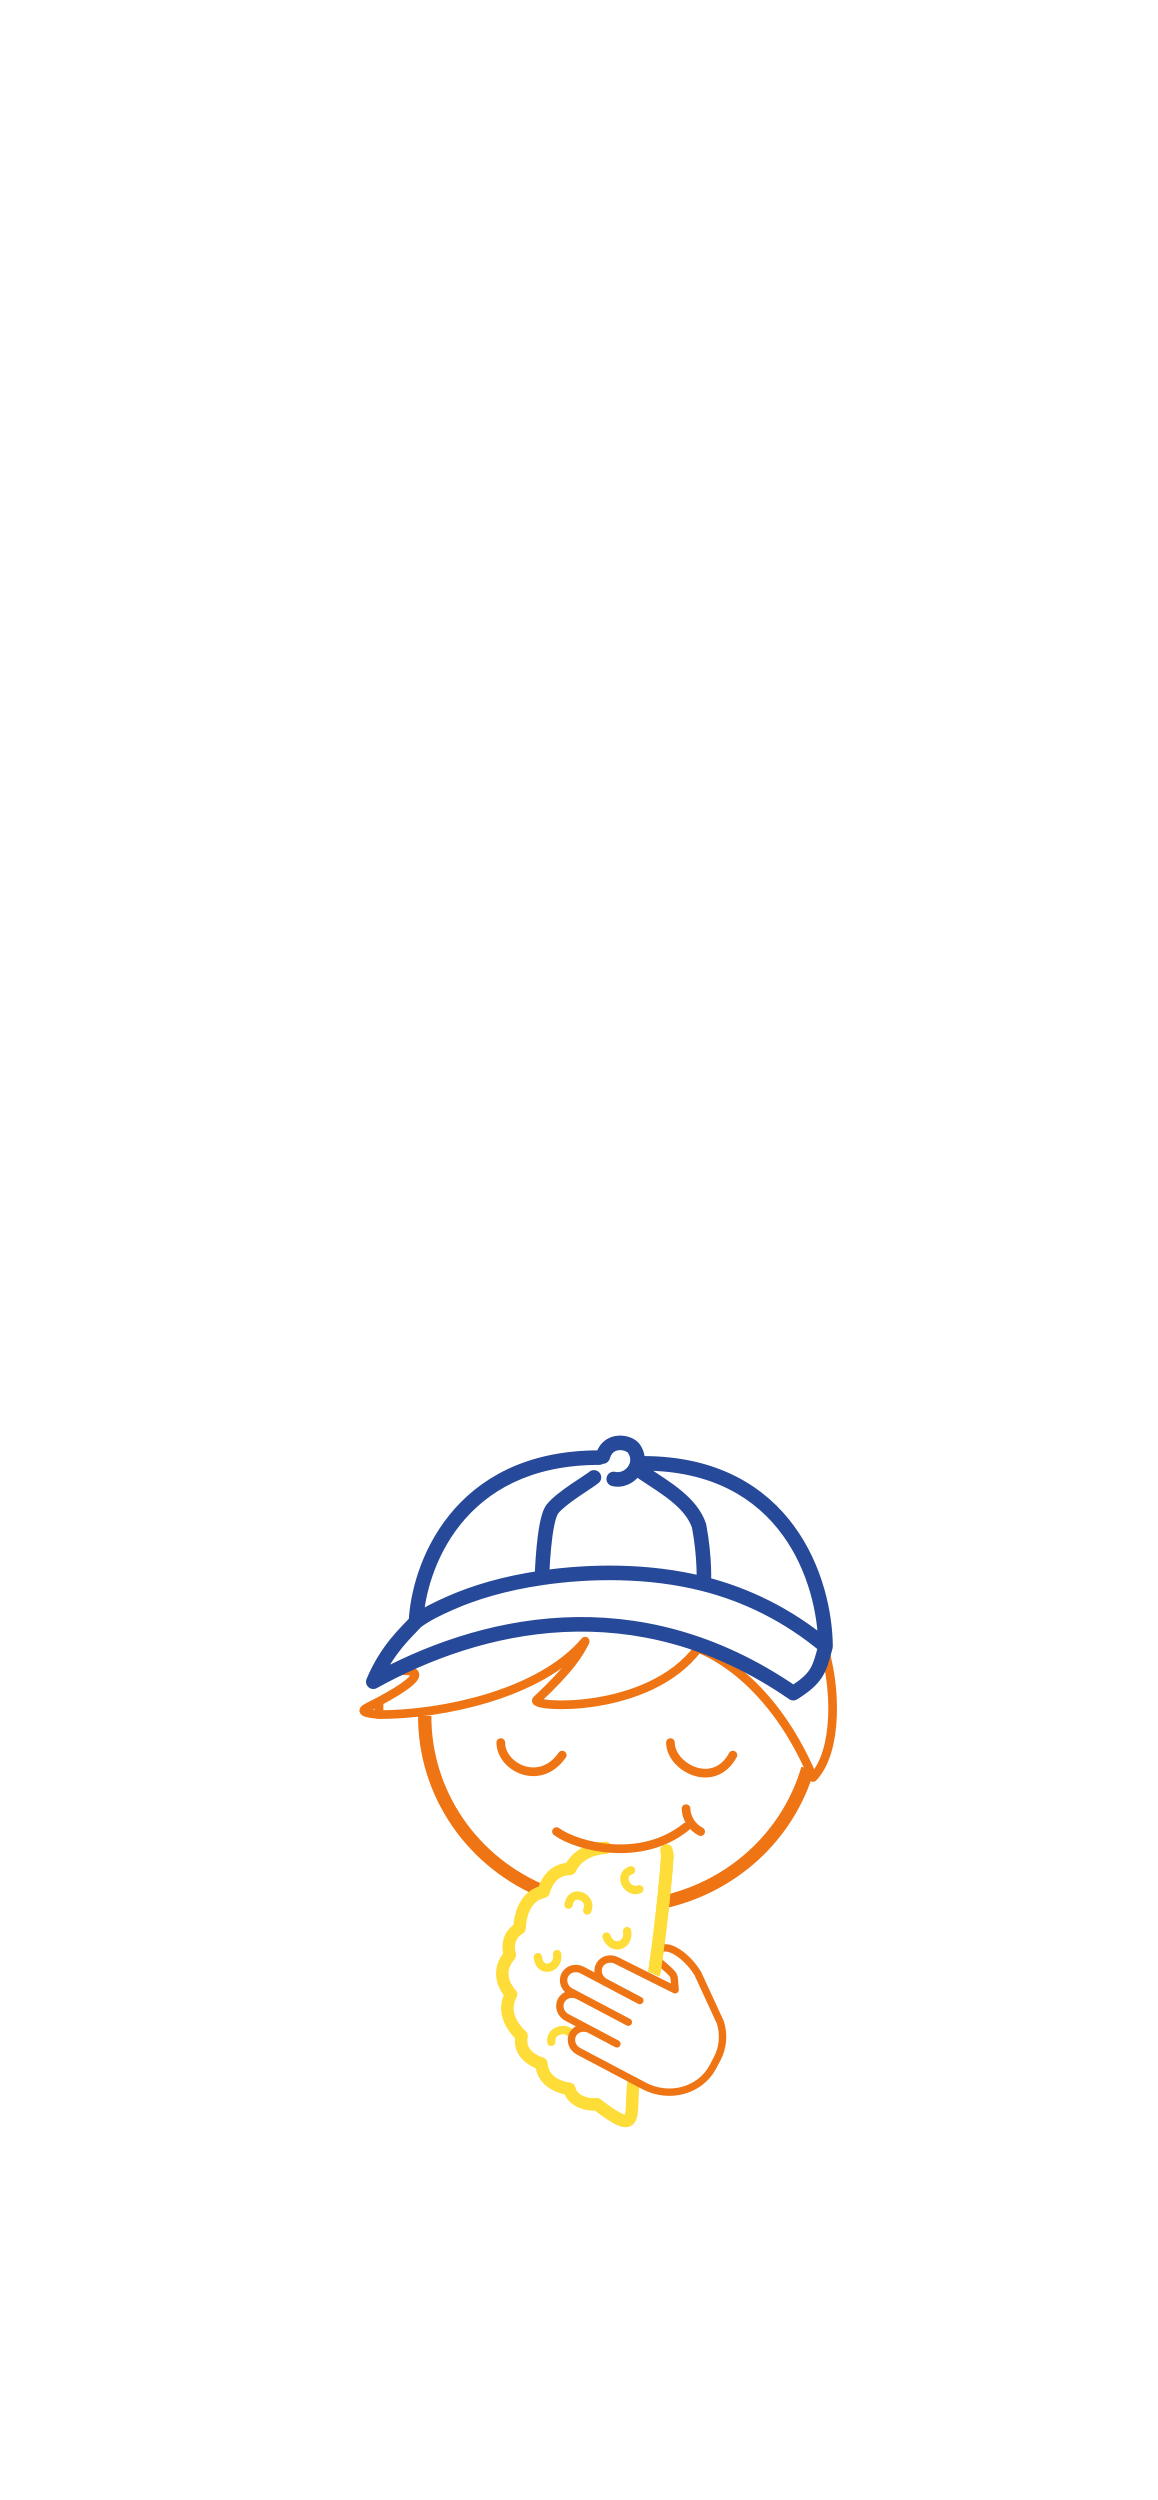
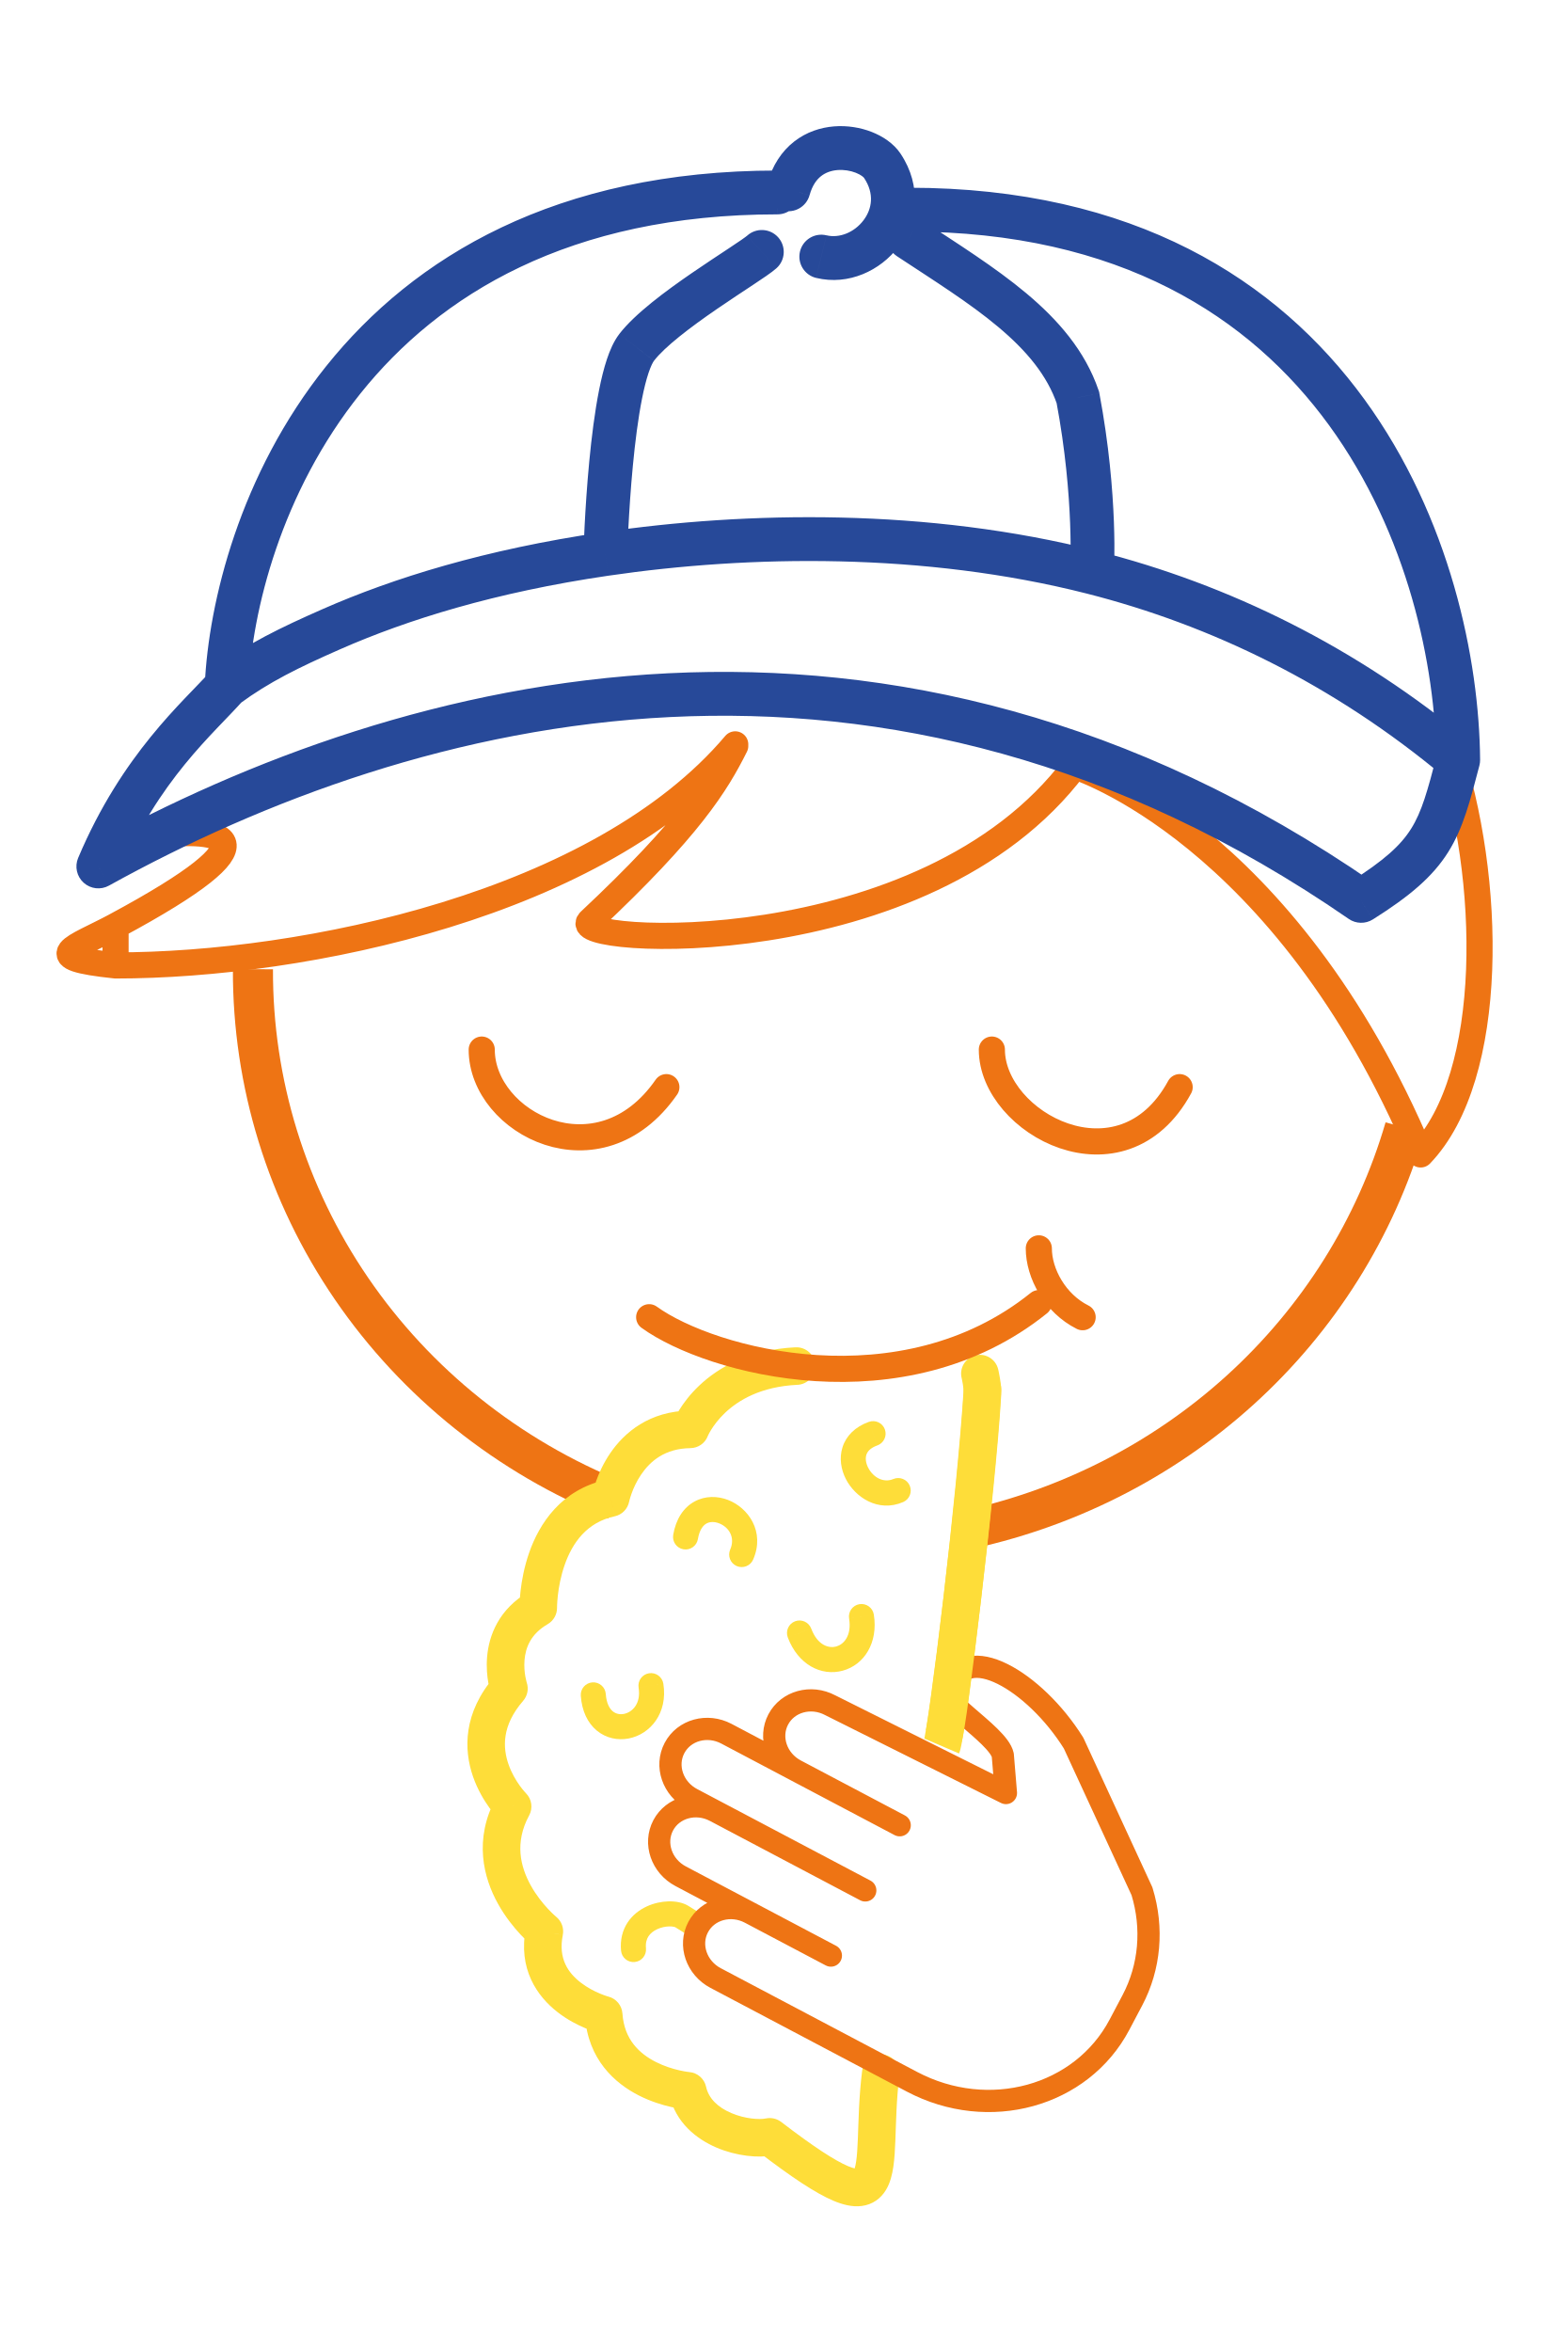
- <svg xmlns="http://www.w3.org/2000/svg" version="1.1" id="Слой_1" x="0px" y="0px" viewBox="0 0 2664.57 5754.33" style="enable-background:new 0 0 2664.57 5754.33;">
-   <style type="text/css">
- 	.st0{fill:#EE7414;}
- 	.st1{fill:#FEDD39;}
- 	.st2{fill:none;stroke:#EE7414;stroke-width:17;stroke-linecap:round;stroke-linejoin:round;}
- 	.st3{fill:none;stroke:#EE7414;stroke-width:20;stroke-linecap:round;stroke-linejoin:round;}
- 	.st4{fill:#274999;}
- 	.st5{fill:none;}
- 	.st6{font-family:'GoodDog';}
- 	.st7{font-size:660px;}
- 	.st8{letter-spacing:-3;}
- </style>
-   <path class="st0" d="M1874.08,4074.88c-23.21,79.58-68.36,151.44-130.54,207.79c-62.18,56.34-139.02,95.01-222.17,111.81 l-6.23-29.26c77.66-15.69,149.43-51.81,207.51-104.43c58.08-52.63,100.24-119.75,121.92-194.08L1874.08,4074.88z" />
-   <path class="st0" d="M1249.7,4369.66c-85.33-34.31-158.24-92.6-209.44-167.44c-51.19-74.84-78.35-162.83-78.01-252.77l30.67,0.11 c-0.32,84,25.05,166.19,72.86,236.09c47.82,69.9,115.91,124.35,195.62,156.39L1249.7,4369.66z" />
-   <path class="st1" d="M1467.72,4339.7c4.86-2.09,10.5,0.15,12.59,5.01c2.09,4.86-0.15,10.5-5.01,12.59L1467.72,4339.7z M1449.05,4295.94c4.98-1.79,10.47,0.79,12.26,5.77c1.79,4.98-0.8,10.47-5.78,12.26L1449.05,4295.94z M1433.92,4446.42 c-0.83-5.23,2.73-10.14,7.96-10.97c5.22-0.83,10.14,2.73,10.97,7.96L1433.92,4446.42z M1386.99,4460.89 c-1.86-4.95,0.64-10.48,5.59-12.34c4.95-1.86,10.48,0.64,12.34,5.59L1386.99,4460.89z M1272.8,4499.3 c-0.83-5.22,2.73-10.14,7.96-10.97c5.22-0.83,10.14,2.73,10.97,7.96L1272.8,4499.3z M1228.55,4505.54 c-0.38-5.28,3.6-9.86,8.88-10.24c5.28-0.37,9.86,3.6,10.24,8.88L1228.55,4505.54z M1360.48,4401.32c-2.12,4.85-7.77,7.06-12.62,4.95 c-4.85-2.12-7.06-7.77-4.95-12.62L1360.48,4401.32z M1318.18,4385.64c-0.89,5.22-5.85,8.72-11.06,7.82 c-5.22-0.89-8.72-5.85-7.83-11.06L1318.18,4385.64z M1311.11,4666.49l8.13,5.08l-10.16,16.25l-8.13-5.08L1311.11,4666.49z M1278.44,4698.86c0.5,5.27-3.36,9.95-8.63,10.45c-5.27,0.5-9.95-3.36-10.45-8.63L1278.44,4698.86z M1475.31,4357.3 c-19.31,8.32-36.87-3.89-43.88-17.63c-3.63-7.13-5.24-15.91-2.54-24.36c2.81-8.79,9.77-15.65,20.15-19.38l6.48,18.03 c-5.7,2.05-7.66,4.94-8.38,7.18c-0.82,2.57-0.54,6.08,1.36,9.82c4.07,7.98,12.2,11.76,19.22,8.73L1475.31,4357.3z M1452.85,4443.41 c3.44,21.59-7.36,38.44-23.77,42.93c-16.54,4.53-34.28-4.69-42.09-25.44l17.94-6.75c4.95,13.15,13.72,15.18,19.1,13.71 c5.51-1.51,12.05-7.91,9.9-21.43L1452.85,4443.41z M1291.73,4496.29c3.59,22.54-10.02,38.82-26.64,41.97 c-8.2,1.55-17.11-0.16-24.24-6.02c-7.17-5.9-11.48-15.13-12.3-26.7l19.11-1.36c0.54,7.57,3.13,11.42,5.37,13.27 c2.28,1.88,5.28,2.59,8.48,1.99c6.17-1.17,13.28-7.56,11.28-20.13L1291.73,4496.29z M1342.91,4393.65 c4.02-9.22-0.93-17.17-8.59-20.1c-3.71-1.42-7.11-1.18-9.55,0.16c-2.25,1.24-5.29,4.3-6.6,11.93l-18.89-3.24 c2.05-11.92,7.72-20.79,16.25-25.48c8.33-4.58,17.76-4.28,25.63-1.27c15.49,5.92,28.66,24.24,19.31,45.67L1342.91,4393.65z M1300.95,4682.74c0,0-0.37-0.22-1.32-0.41c-0.91-0.19-2.1-0.3-3.52-0.27c-2.88,0.08-6.15,0.78-9.1,2.14 c-2.93,1.36-5.21,3.22-6.65,5.43c-1.37,2.09-2.33,4.99-1.92,9.23l-19.08,1.82c-0.79-8.33,1.09-15.62,4.96-21.54 c3.8-5.8,9.16-9.78,14.62-12.32c5.44-2.53,11.3-3.77,16.65-3.92c5.11-0.14,10.91,0.7,15.52,3.59L1300.95,4682.74z" />
-   <path class="st1" d="M1535.98,4274.77l-14.35-0.81L1535.98,4274.77z M1443.9,4792.62c0.98-7.88,8.17-13.46,16.04-12.48 c7.88,0.98,13.47,8.17,12.48,16.05L1443.9,4792.62z M1373.17,4843.11l-2.93-14.07c4.09-0.85,8.36,0.12,11.68,2.66L1373.17,4843.11z M1310.4,4807.86l1.2-14.32c6.28,0.52,11.48,5.07,12.84,11.23L1310.4,4807.86z M1246.07,4749.69l3.58-13.92 c6,1.54,10.34,6.76,10.76,12.94L1246.07,4749.69z M1200.67,4685.9l9.04-11.18c4.16,3.36,6.1,8.75,5.05,13.99L1200.67,4685.9z M1176.37,4590.28l10.12-10.21c4.54,4.5,5.57,11.45,2.52,17.06L1176.37,4590.28z M1173.54,4500.04l13.61-4.64 c1.65,4.84,0.6,10.2-2.76,14.06L1173.54,4500.04z M1195.99,4438.32l14.37-0.18c0.06,5.2-2.69,10.03-7.19,12.63L1195.99,4438.32z M1251.46,4354.16l14.11,2.75c-1.1,5.65-5.46,10.1-11.09,11.31L1251.46,4354.16z M1312.34,4301.65l13.4,5.21 c-2.13,5.47-7.37,9.1-13.24,9.16L1312.34,4301.65z M1392.95,4238.89c7.93-0.38,14.67,5.74,15.05,13.66 c0.38,7.93-5.73,14.67-13.66,15.05L1392.95,4238.89z M1520.05,4262.3c-1.83-7.73,2.96-15.47,10.68-17.29 c7.73-1.82,15.47,2.96,17.29,10.69L1520.05,4262.3z M1472.42,4796.19c-2.3,18.38-2.5,34.95-3.08,49.57 c-0.28,7.12-0.66,14.05-1.54,20.12c-0.85,5.85-2.34,12.44-5.75,18.02c-3.89,6.36-10.1,11.06-18.49,12.13 c-7.31,0.94-14.74-1.1-21.62-4c-13.82-5.83-32.42-18.29-57.51-37.52l17.49-22.82c25.19,19.3,41.16,29.61,51.2,33.85 c5.05,2.13,6.88,1.96,6.78,1.97c-0.26,0.03-0.89,0.19-1.58,0.65c-0.65,0.44-0.87,0.84-0.8,0.73c0.33-0.54,1.15-2.46,1.83-7.14 c0.65-4.46,0.99-10.08,1.27-17.14c0.54-13.74,0.79-32.06,3.28-52.01L1472.42,4796.19z M1376.11,4857.18 c-11.6,2.42-28.63,0.56-43.61-5.81c-15.26-6.5-31.44-19.07-36.14-40.41l28.07-6.2c1.98,8.99,8.98,15.74,19.33,20.15 c10.63,4.53,21.65,5.13,26.48,4.12L1376.11,4857.18z M1310.4,4807.86c-1.2,14.32-1.2,14.32-1.21,14.32c0,0-0.01,0-0.01,0 c-0.01,0-0.02,0-0.03,0c-0.02,0-0.05,0-0.08-0.01c-0.06,0-0.14-0.01-0.23-0.02c-0.18-0.02-0.42-0.04-0.72-0.08 c-0.59-0.06-1.4-0.17-2.39-0.31c-1.99-0.29-4.75-0.76-8.04-1.51c-6.53-1.48-15.41-4.11-24.57-8.74 c-18.52-9.37-39.1-27.65-41.38-60.85l28.68-1.96c1.36,19.91,12.94,30.71,25.67,37.15c6.48,3.27,12.99,5.23,17.96,6.36 c2.46,0.56,4.47,0.9,5.81,1.09c0.67,0.1,1.17,0.16,1.47,0.19c0.15,0.02,0.25,0.03,0.3,0.03c0.02,0,0.03,0,0.03,0c0,0-0.01,0-0.02,0 c0,0-0.01,0-0.02,0c0,0-0.01,0-0.01,0C1311.6,4793.54,1311.59,4793.54,1310.4,4807.86z M1246.07,4749.69 c-3.58,13.92-3.59,13.92-3.59,13.92c0,0-0.01,0-0.01,0c-0.01,0-0.02-0.01-0.03-0.01c-0.02,0-0.05-0.01-0.08-0.02 c-0.06-0.02-0.13-0.04-0.22-0.06c-0.17-0.05-0.4-0.11-0.67-0.19c-0.55-0.16-1.29-0.38-2.2-0.68c-1.81-0.59-4.31-1.47-7.24-2.7 c-5.8-2.43-13.6-6.33-21.18-12.21c-15.56-12.05-30.6-33.05-24.28-64.66l28.19,5.63c-3.59,17.95,4.08,28.85,13.69,36.3 c5.01,3.88,10.42,6.63,14.68,8.42c2.1,0.88,3.85,1.5,5.02,1.88c0.58,0.19,1.02,0.32,1.28,0.4c0.13,0.04,0.21,0.06,0.25,0.07 c0.02,0,0.02,0.01,0.02,0c0,0-0.01,0-0.02,0c0,0-0.01,0-0.02,0c0,0-0.01,0-0.01,0C1249.66,4735.77,1249.65,4735.77,1246.07,4749.69z M1200.67,4685.9c-9.04,11.17-9.05,11.17-9.05,11.17c0,0-0.01-0.01-0.01-0.01c-0.01-0.01-0.02-0.01-0.03-0.02 c-0.02-0.02-0.04-0.03-0.07-0.06c-0.05-0.04-0.11-0.1-0.19-0.16c-0.15-0.13-0.35-0.29-0.6-0.51c-0.49-0.42-1.16-1.01-1.98-1.76 c-1.63-1.49-3.86-3.64-6.41-6.37c-5.06-5.42-11.56-13.36-17.1-23.3c-11.19-20.06-18.89-49.38-1.49-81.47l25.27,13.7 c-11.23,20.72-6.79,39.21,1.33,53.76c4.11,7.37,9.05,13.44,13.02,17.69c1.97,2.11,3.65,3.72,4.8,4.78c0.57,0.52,1.01,0.91,1.28,1.14 c0.13,0.11,0.23,0.19,0.27,0.23c0.02,0.02,0.04,0.03,0.03,0.03c0,0,0,0-0.01-0.01c0,0-0.01,0-0.01-0.01c0,0,0,0-0.01-0.01 C1209.71,4674.73,1209.71,4674.73,1200.67,4685.9z M1176.37,4590.28c-10.11,10.21-10.12,10.21-10.12,10.2c0,0-0.01-0.01-0.01-0.01 c-0.01-0.01-0.02-0.02-0.03-0.03c-0.02-0.02-0.04-0.04-0.06-0.06c-0.05-0.05-0.11-0.11-0.18-0.18c-0.14-0.14-0.31-0.33-0.53-0.55 c-0.43-0.45-1-1.08-1.68-1.86c-1.37-1.56-3.2-3.79-5.22-6.59c-4.01-5.56-8.97-13.67-12.46-23.69c-7.23-20.76-7.69-48.92,16.61-76.89 l21.7,18.85c-16.52,19.01-15.56,35.97-11.17,48.58c2.32,6.67,5.73,12.31,8.62,16.32c1.43,1.98,2.69,3.5,3.56,4.49 c0.43,0.49,0.75,0.84,0.95,1.05c0.1,0.1,0.16,0.17,0.18,0.19c0.01,0.01,0.01,0.02,0.01,0.01c0,0-0.01-0.01-0.02-0.02 c0,0-0.01-0.01-0.01-0.01c0,0-0.01-0.01-0.01-0.01C1186.49,4580.07,1186.49,4580.06,1176.37,4590.28z M1173.54,4500.04 c-13.61,4.64-13.61,4.63-13.61,4.62c0,0,0-0.01,0-0.01c0-0.01-0.01-0.02-0.01-0.03c-0.01-0.02-0.02-0.05-0.03-0.07 c-0.02-0.06-0.04-0.12-0.06-0.19c-0.05-0.15-0.11-0.34-0.18-0.57c-0.14-0.46-0.32-1.07-0.52-1.82c-0.4-1.5-0.9-3.58-1.34-6.11 c-0.89-5.02-1.63-12.05-0.97-20.01c1.36-16.3,8.8-36.6,32-49.97l14.36,24.9c-13.15,7.58-16.93,18.15-17.71,27.46 c-0.4,4.86,0.05,9.32,0.63,12.6c0.29,1.62,0.59,2.89,0.81,3.7c0.11,0.4,0.19,0.69,0.24,0.84c0.02,0.08,0.04,0.12,0.04,0.12 c0,0,0,0-0.01-0.02c0-0.01,0-0.02-0.01-0.03c0-0.01,0-0.01-0.01-0.02c0,0,0-0.01,0-0.01 C1187.14,4495.41,1187.14,4495.41,1173.54,4500.04z M1195.99,4438.32c-14.37,0.18-14.37,0.17-14.37,0.17c0,0,0-0.01,0-0.01 c0-0.01,0-0.02,0-0.03c0-0.02,0-0.05,0-0.08c0-0.07,0-0.15,0-0.25c0-0.2,0-0.47,0-0.8c0.01-0.66,0.03-1.58,0.08-2.73 c0.1-2.29,0.31-5.5,0.75-9.35c0.88-7.66,2.71-18.15,6.57-29.2c7.69-22,24.38-48.41,59.42-55.93l6.03,28.11 c-21.32,4.57-32.35,20.24-38.31,37.3c-2.96,8.48-4.43,16.76-5.15,22.99c-0.35,3.09-0.52,5.61-0.59,7.31 c-0.04,0.85-0.05,1.49-0.06,1.89c0,0.2,0,0.34,0,0.41c0,0.04,0,0.06,0,0.06c0,0,0,0,0,0s0-0.01,0-0.01c0,0,0-0.01,0-0.01 C1210.37,4438.15,1210.37,4438.15,1195.99,4438.32z M1251.46,4354.16c-14.11-2.75-14.11-2.75-14.11-2.76c0,0,0-0.01,0-0.01 c0-0.01,0-0.02,0.01-0.03c0-0.02,0.01-0.05,0.02-0.08c0.01-0.06,0.03-0.13,0.05-0.22c0.04-0.17,0.08-0.39,0.14-0.66 c0.12-0.53,0.29-1.26,0.53-2.14c0.47-1.76,1.18-4.18,2.2-7.05c2.03-5.69,5.38-13.38,10.68-21.17 c10.79-15.88,29.97-32.41,61.22-32.75l0.32,28.75c-19.53,0.21-30.8,9.93-37.76,20.17c-3.58,5.26-5.93,10.6-7.38,14.67 c-0.72,2.01-1.19,3.65-1.48,4.73c-0.14,0.54-0.23,0.93-0.29,1.16c-0.02,0.11-0.04,0.18-0.05,0.21c0,0.01,0,0.01,0,0 c0,0,0-0.01,0-0.02c0-0.01,0-0.01,0-0.02c0,0,0-0.01,0-0.01C1265.56,4356.92,1265.56,4356.91,1251.46,4354.16z M1312.34,4301.65 c-13.4-5.21-13.39-5.22-13.39-5.23c0,0,0-0.01,0-0.02c0-0.01,0.01-0.02,0.02-0.04c0.01-0.03,0.02-0.06,0.03-0.09 c0.03-0.06,0.06-0.14,0.09-0.23c0.07-0.17,0.16-0.39,0.27-0.65c0.22-0.51,0.53-1.19,0.92-2.01c0.8-1.63,1.96-3.83,3.55-6.42 c3.19-5.17,8.14-11.95,15.38-18.81c14.68-13.9,38.2-27.56,73.72-29.28l1.39,28.71c-28.16,1.36-45.28,11.91-55.34,21.43 c-5.13,4.86-8.56,9.6-10.67,13.02c-1.05,1.71-1.76,3.07-2.18,3.93c-0.21,0.43-0.34,0.73-0.41,0.88c-0.03,0.08-0.05,0.12-0.05,0.11 c0,0,0-0.01,0.01-0.03c0-0.01,0.01-0.02,0.01-0.04c0-0.01,0.01-0.02,0.01-0.03c0,0,0-0.01,0.01-0.01 C1325.74,4306.87,1325.74,4306.86,1312.34,4301.65z M1521.63,4273.96c0.08-1.35-0.17-3.97-0.67-7c-0.23-1.36-0.46-2.56-0.64-3.42 c-0.09-0.43-0.16-0.76-0.21-0.98c-0.02-0.11-0.04-0.19-0.05-0.23c0-0.02-0.01-0.04-0.01-0.04c0,0,0,0,0,0c0,0,0,0,0,0c0,0,0,0,0,0 c0,0,0,0,0,0c0,0,0,0,13.99-3.3c13.99-3.3,13.99-3.3,13.99-3.3v0c0,0,0,0,0,0.01c0,0,0,0.01,0,0.01c0,0.01,0.01,0.02,0.01,0.04 c0.01,0.03,0.02,0.07,0.03,0.12c0.02,0.1,0.06,0.24,0.09,0.4c0.08,0.34,0.18,0.81,0.3,1.38c0.24,1.15,0.55,2.74,0.86,4.57 c0.56,3.33,1.28,8.6,1.02,13.33L1521.63,4273.96z M1550.33,4275.57c-2.11,37.61-9.04,103.24-15.85,160.23 c-3.41,28.56-6.81,55.1-9.59,75.05c-1.39,9.97-2.63,18.37-3.65,24.58c-0.51,3.1-0.98,5.76-1.39,7.84c-0.29,1.44-0.85,4.26-1.78,6.44 l-26.42-11.34c-0.48,1.13-0.44,1.51,0.01-0.74c0.32-1.61,0.73-3.89,1.21-6.84c0.97-5.89,2.17-14.03,3.54-23.9 c2.74-19.72,6.12-46.07,9.51-74.5c6.81-57,13.64-121.82,15.69-158.44L1550.33,4275.57z" />
-   <path class="st2" d="M1313.63,4584.46l132.67,70.06l-114.98-60.72c-14.65-7.74-32.43-2.85-39.7,10.92 c-7.27,13.77-1.29,31.21,13.37,38.95l114.98,60.72l-61.91-32.69c-14.65-7.74-32.43-2.85-39.7,10.92 c-7.27,13.77-1.29,31.21,13.37,38.95l150.35,79.4c58.62,30.95,129.72,11.39,158.8-43.69l9.9-18.74c13.38-25.34,16-55.15,7.32-83.37 l-52.33-113.38c-29.94-48.03-84.11-79.18-93.69-42.05c-17.98,4.95,35.93,34.74,39.49,51.24l2.4,29.01l-134.58-67.24 c-14.65-7.74-32.43-2.85-39.7,10.92c-7.27,13.77-1.29,31.21,13.37,38.95l79.6,42.03l-132.67-70.06 c-14.65-7.74-32.43-2.85-39.7,10.92C1292.99,4559.28,1298.97,4576.72,1313.63,4584.46z" />
-   <path class="st1" d="M1521.67,4270.08c0.48-7.92,7.29-13.96,15.22-13.48c7.92,0.48,13.96,7.29,13.48,15.21L1521.67,4270.08z M1550.36,4271.82c-2.42,39.95-9.04,104.73-15.48,160.42c-3.22,27.88-6.42,53.6-9.04,72.93c-1.31,9.65-2.48,17.78-3.46,23.82 c-0.48,3.01-0.93,5.6-1.34,7.65c-0.29,1.46-0.83,4.18-1.73,6.32l-26.49-11.16c-0.45,1.06-0.4,1.38,0.03-0.76 c0.31-1.55,0.7-3.76,1.16-6.62c0.92-5.69,2.06-13.55,3.35-23.11c2.59-19.08,5.76-44.6,8.97-72.37 c6.43-55.61,12.97-119.74,15.34-158.85L1550.36,4271.82z" />
-   <path class="st3" d="M901.16,3846.91c53.5-5.59,99.66,0.48-28.75,69.47 M872.42,3916.39c-31.88,17.13-59.89,23.96,0,30.24 M872.42,3916.39v30.24 M1346.76,3777.44c-103.55,122.46-329.41,169.19-474.34,169.19 M1346.76,3778.64 c-14.37,28.75-34.74,62.29-111.4,134.16c-18.86,17.68,256.34,34.74,371.33-118.59c0,0,160.51,49.95,264.72,297.06 c57.5-59.89,55.1-212.02,20.36-313.83 M1152.71,4011.02c0,56.3,89.84,103.01,141.34,28.75 M1280.88,4215.85 c47.52,34.34,194.05,73.07,298.26-10.78 M1579.14,4163.14c0,19.17,12.46,42.16,33.54,52.7 M1543.2,4011.02 c0,56.3,99.42,110.2,143.74,28.75" />
-   <path class="st4" d="M859.24,3870.87l-15.45-6.52c-2.78,6.59-1.08,14.21,4.24,18.99c5.32,4.78,13.08,5.66,19.33,2.2L859.24,3870.87z M1825.89,3897.22l-9.53,13.8c5.52,3.81,12.79,3.97,18.47,0.39L1825.89,3897.22z M1037.72,3689.25l-6.75-15.35L1037.72,3689.25z M1900.16,3789.42l16.23,4.23c0.37-1.43,0.55-2.9,0.54-4.37L1900.16,3789.42z M1479.72,3351.46c-9.26,0-16.77,7.51-16.77,16.77 s7.51,16.77,16.77,16.77V3351.46z M1619.86,3645.76l-4.13,16.25L1619.86,3645.76z M1488.95,3375.79c-7.73-5.1-18.13-2.97-23.23,4.77 c-5.1,7.73-2.97,18.13,4.77,23.23L1488.95,3375.79z M1609.04,3511.97l16.48-3.1l-0.22-1.17l-0.38-1.13L1609.04,3511.97z M1379.1,3371.82c9.26,0,16.77-7.51,16.77-16.77c0-9.26-7.51-16.77-16.77-16.77V3371.82z M1247.34,3631.75l2.43,16.59 L1247.34,3631.75z M1378.34,3413.03c6.89-6.2,7.44-16.8,1.25-23.68c-6.2-6.88-16.8-7.44-23.68-1.25L1378.34,3413.03z M1416.57,3387.86c-9-2.17-18.06,3.36-20.24,12.37c-2.17,9,3.36,18.06,12.37,20.24L1416.57,3387.86z M1459.35,3334.69l13.95-9.3 L1459.35,3334.69z M1371.33,3348.17c-2.48,8.92,2.75,18.17,11.67,20.65c8.92,2.48,18.17-2.75,20.65-11.67L1371.33,3348.17z M867.36,3885.54c237.64-131.52,592.07-221.01,949,25.48l19.06-27.6c-371.35-256.44-740.42-162.21-984.3-27.23L867.36,3885.54z M1883.93,3785.19c-7.38,28.29-11.61,43.76-19.83,56.85c-7.88,12.54-20.33,24.1-47.15,41l17.89,28.37 c28.28-17.83,45.78-32.63,57.66-51.53c11.54-18.36,16.89-39.42,23.89-66.23L1883.93,3785.19z M1916.93,3789.28 c-0.62-76.61-22.81-185.58-88.56-275.88c-66.36-91.14-176.22-161.95-348.65-161.95V3385c161.76,0,261.52,65.72,321.54,148.15 c60.63,83.27,81.56,184.89,82.14,256.41L1916.93,3789.28z M1615.74,3662.01c95.52,24.26,188.99,69.6,273.68,140.28l21.49-25.75 c-88.67-74.02-186.72-121.59-286.91-147.04L1615.74,3662.01z M1619.86,3645.76c16.74,1.05,16.74,1.05,16.74,1.05c0,0,0,0,0-0.01 c0,0,0-0.01,0-0.02c0-0.01,0-0.03,0-0.05c0-0.04,0-0.1,0.01-0.17c0.01-0.14,0.02-0.34,0.03-0.58c0.03-0.5,0.06-1.21,0.1-2.13 c0.08-1.84,0.16-4.5,0.22-7.92c0.11-6.83,0.11-16.67-0.35-28.94c-0.93-24.51-3.7-58.81-11.09-98.11l-32.96,6.2 c7.03,37.36,9.66,69.96,10.54,93.18c0.44,11.6,0.44,20.83,0.33,27.1c-0.06,3.14-0.13,5.53-0.2,7.12c-0.03,0.79-0.06,1.38-0.08,1.76 c-0.01,0.19-0.02,0.32-0.02,0.4c0,0.04,0,0.07,0,0.08c0,0,0,0.01,0,0.01c0,0,0,0,0,0v0 C1603.13,3644.71,1603.13,3644.7,1619.86,3645.76z M1624.92,3506.57c-10.35-30.43-31.16-54.09-55.38-74.38 c-24.01-20.11-53.03-38.22-80.59-56.39l-18.47,28c28.74,18.96,55.41,35.59,77.51,54.11c21.88,18.33,37.59,37.2,45.17,59.47 L1624.92,3506.57z M874.69,3877.39c30.96-73.38,72.5-107.78,95.3-133.42l-25.06-22.28c-20.32,22.85-67.41,62.73-101.14,142.67 L874.69,3877.39z M967.42,3746.32c22.4-16.52,45.26-27.75,77.05-41.72l-13.5-30.7c-32.24,14.18-57.94,26.61-83.46,45.44 L967.42,3746.32z M974.21,3733.6c2.67-57.99,24.85-148.81,85.72-224.75c60.29-75.21,159.46-137.03,319.16-137.03v-33.54 c-169.7,0-278.56,66.3-345.33,149.59c-66.2,82.57-90.13,180.64-93.06,244.18L974.21,3733.6z M1044.47,3704.6 c51.34-22.57,118.53-43.55,205.3-56.26l-4.86-33.18c-89.58,13.12-159.7,34.89-213.94,58.74L1044.47,3704.6z M1249.77,3648.34 c108.09-15.83,241.57-17.93,365.97,13.67l8.26-32.51c-129.85-32.98-268.01-30.61-379.09-14.35L1249.77,3648.34z M1247.34,3631.75 c16.76,0.47,16.76,0.47,16.76,0.47s0,0,0,0c0,0,0-0.01,0-0.01c0-0.01,0-0.03,0-0.06c0-0.06,0-0.15,0.01-0.26 c0.01-0.24,0.02-0.59,0.03-1.06c0.03-0.94,0.08-2.34,0.15-4.14c0.14-3.59,0.36-8.76,0.68-15.06c0.66-12.61,1.73-29.65,3.43-47.45 c1.7-17.87,4-36.18,7.04-51.43c1.52-7.63,3.17-14.21,4.91-19.44c1.84-5.5,3.4-8.35,4.23-9.44l-26.58-20.45 c-4.24,5.51-7.22,12.54-9.47,19.28c-2.34,7.02-4.31,15.07-5.98,23.49c-3.36,16.86-5.78,36.43-7.53,54.8 c-1.76,18.43-2.87,35.98-3.54,48.9c-0.34,6.47-0.56,11.79-0.7,15.51c-0.07,1.86-0.12,3.32-0.16,4.32c-0.01,0.5-0.03,0.89-0.04,1.15 c0,0.13-0.01,0.23-0.01,0.3c0,0.04,0,0.06,0,0.08c0,0.01,0,0.02,0,0.02c0,0,0,0,0,0 C1230.57,3631.28,1230.57,3631.28,1247.34,3631.75z M1284.59,3483.86c8.24-10.72,27.49-25.41,48.12-39.58 c9.96-6.84,19.55-13.11,27.5-18.38c7.24-4.8,14.56-9.65,18.13-12.87l-22.44-24.93c0,0-0.09,0.08-0.33,0.27 c-0.23,0.18-0.53,0.42-0.93,0.72c-0.8,0.6-1.84,1.34-3.13,2.24c-2.59,1.8-5.89,4-9.82,6.6c-7.75,5.13-17.71,11.64-27.98,18.7 c-19.81,13.61-43.69,31.15-55.72,46.78L1284.59,3483.86z M1408.71,3420.46c24.91,6.01,49.22-5.68,62.97-23.85 c14.29-18.87,18.37-46.13,1.63-71.23l-27.91,18.6c8.02,12.03,6.11,23.7-0.46,32.38c-7.11,9.39-18.54,13.86-28.36,11.49 L1408.71,3420.46z M1473.31,3325.38c-5.33-7.99-13.83-13.41-22.11-16.65c-8.58-3.35-18.62-5.05-28.8-4.24 c-10.26,0.82-21.09,4.23-30.51,11.58c-9.53,7.44-16.69,18.2-20.55,32.09l32.32,8.98c2.13-7.68,5.55-12.04,8.87-14.63 c3.43-2.68,7.72-4.21,12.53-4.59c4.89-0.39,9.87,0.46,13.95,2.05c4.36,1.7,6.15,3.62,6.41,4.01L1473.31,3325.38z" />
-   <rect x="-4.83" y="1242.19" class="st5" width="2674.23" height="2883.06" />
+ <svg xmlns="http://www.w3.org/2000/svg" id="_Слой_1" data-name="Слой_1" version="1.1" viewBox="0 0 1200 1800">
+   <defs>
+     <style>
+       .st0 {
+         fill: #fedd39;
+       }
+ 
+       .st1 {
+         stroke-width: 17px;
+       }
+ 
+       .st1, .st2, .st3 {
+         fill: none;
+       }
+ 
+       .st1, .st3 {
+         stroke: #ee7414;
+         stroke-linecap: round;
+         stroke-linejoin: round;
+       }
+ 
+       .st4 {
+         fill: #ee7414;
+       }
+ 
+       .st5 {
+         fill: #274999;
+       }
+ 
+       .st3 {
+         stroke-width: 20px;
+       }
+     </style>
+   </defs>
+   <path class="st4" d="M1090.11,867.11c-23.21,79.58-68.36,151.44-130.54,207.79-62.18,56.34-139.02,95.01-222.17,111.81l-6.23-29.26c77.66-15.69,149.43-51.81,207.51-104.43,58.08-52.63,100.24-119.75,121.92-194.08l29.51,8.17Z" />
+   <path class="st4" d="M465.73,1161.89c-85.33-34.31-158.24-92.6-209.44-167.44-51.19-74.84-78.35-162.83-78.01-252.77l30.67.11c-.32,84,25.05,166.19,72.86,236.09,47.82,69.9,115.91,124.35,195.62,156.39l-11.7,27.62Z" />
+   <path class="st0" d="M683.75,1131.93c4.86-2.09,10.5.15,12.59,5.01s-.15,10.5-5.01,12.59l-7.58-17.6ZM665.08,1088.17c4.98-1.79,10.47.79,12.26,5.77s-.8,10.47-5.78,12.26l-6.48-18.03ZM649.95,1238.65c-.83-5.23,2.73-10.14,7.96-10.97,5.22-.83,10.14,2.73,10.97,7.96l-18.93,3.01ZM603.02,1253.12c-1.86-4.95.64-10.48,5.59-12.34s10.48.64,12.34,5.59l-17.93,6.75ZM488.83,1291.53c-.83-5.22,2.73-10.14,7.96-10.97,5.22-.83,10.14,2.73,10.97,7.96l-18.93,3.01ZM444.58,1297.77c-.38-5.28,3.6-9.86,8.88-10.24,5.28-.37,9.86,3.6,10.24,8.88l-19.12,1.36ZM576.51,1193.55c-2.12,4.85-7.77,7.06-12.62,4.95-4.85-2.12-7.06-7.77-4.95-12.62l17.57,7.67ZM534.21,1177.87c-.89,5.22-5.85,8.72-11.06,7.82-5.22-.89-8.72-5.85-7.83-11.06l18.89,3.24ZM527.14,1458.72l8.13,5.08-10.16,16.25-8.13-5.08,10.16-16.25ZM494.47,1491.09c.5,5.27-3.36,9.95-8.63,10.45s-9.95-3.36-10.45-8.63l19.08-1.82ZM691.34,1149.53c-19.31,8.32-36.87-3.89-43.88-17.63-3.63-7.13-5.24-15.91-2.54-24.36,2.81-8.79,9.77-15.65,20.15-19.38l6.48,18.03c-5.7,2.05-7.66,4.94-8.38,7.18-.82,2.57-.54,6.08,1.36,9.82,4.07,7.98,12.2,11.76,19.22,8.73l7.59,17.61ZM668.88,1235.64c3.44,21.59-7.36,38.44-23.77,42.93-16.54,4.53-34.28-4.69-42.09-25.44l17.94-6.75c4.95,13.15,13.72,15.18,19.1,13.71,5.51-1.51,12.05-7.91,9.9-21.43l18.92-3.02ZM507.76,1288.52c3.59,22.54-10.02,38.82-26.64,41.97-8.2,1.55-17.11-.16-24.24-6.02-7.17-5.9-11.48-15.13-12.3-26.7l19.11-1.36c.54,7.57,3.13,11.42,5.37,13.27,2.28,1.88,5.28,2.59,8.48,1.99,6.17-1.17,13.28-7.56,11.28-20.13l18.94-3.02ZM558.94,1185.88c4.02-9.22-.93-17.17-8.59-20.1-3.71-1.42-7.11-1.18-9.55.16-2.25,1.24-5.29,4.3-6.6,11.93l-18.89-3.24c2.05-11.92,7.72-20.79,16.25-25.48,8.33-4.58,17.76-4.28,25.63-1.27,15.49,5.92,28.66,24.24,19.31,45.67l-17.56-7.67ZM516.98,1474.97s-.37-.22-1.32-.41c-.91-.19-2.1-.3-3.52-.27-2.88.08-6.15.78-9.1,2.14-2.93,1.36-5.21,3.22-6.65,5.43-1.37,2.09-2.33,4.99-1.92,9.23l-19.08,1.82c-.79-8.33,1.09-15.62,4.96-21.54,3.8-5.8,9.16-9.78,14.62-12.32,5.44-2.53,11.3-3.77,16.65-3.92,5.11-.14,10.91.7,15.52,3.59l-10.16,16.25Z" />
+   <path class="st0" d="M752.01,1067l-14.35-.81,14.35.81ZM659.93,1584.85c.98-7.88,8.17-13.46,16.04-12.48,7.88.98,13.47,8.17,12.48,16.05l-28.52-3.57ZM589.2,1635.34l-2.93-14.07c4.09-.85,8.36.12,11.68,2.66l-8.75,11.41ZM526.43,1600.09l1.2-14.32c6.28.52,11.48,5.07,12.84,11.23l-14.04,3.09ZM462.1,1541.92l3.58-13.92c6,1.54,10.34,6.76,10.76,12.94l-14.34.98ZM416.7,1478.13l9.04-11.18c4.16,3.36,6.1,8.75,5.05,13.99l-14.09-2.81ZM392.4,1382.51l10.12-10.21c4.54,4.5,5.57,11.45,2.52,17.06l-12.64-6.85ZM389.57,1292.27l13.61-4.64c1.65,4.84.6,10.2-2.76,14.06l-10.85-9.42ZM412.02,1230.55l14.37-.18c.06,5.2-2.69,10.03-7.19,12.63l-7.18-12.45ZM467.49,1146.39l14.11,2.75c-1.1,5.65-5.46,10.1-11.09,11.31l-3.02-14.06ZM528.37,1093.88l13.4,5.21c-2.13,5.47-7.37,9.1-13.24,9.16l-.16-14.37ZM608.98,1031.12c7.93-.38,14.67,5.74,15.05,13.66.38,7.93-5.73,14.67-13.66,15.05l-1.39-28.71ZM736.08,1054.53c-1.83-7.73,2.96-15.47,10.68-17.29,7.73-1.82,15.47,2.96,17.29,10.69l-27.97,6.6ZM688.45,1588.42c-2.3,18.38-2.5,34.95-3.08,49.57-.28,7.12-.66,14.05-1.54,20.12-.85,5.85-2.34,12.44-5.75,18.02-3.89,6.36-10.1,11.06-18.49,12.13-7.31.94-14.74-1.1-21.62-4-13.82-5.83-32.42-18.29-57.51-37.52l17.49-22.82c25.19,19.3,41.16,29.61,51.2,33.85,5.05,2.13,6.88,1.96,6.78,1.97-.26.03-.89.19-1.58.65-.65.44-.87.84-.8.73.33-.54,1.15-2.46,1.83-7.14.65-4.46.99-10.08,1.27-17.14.54-13.74.79-32.06,3.28-52.01l28.52,3.59ZM592.14,1649.41c-11.6,2.42-28.63.56-43.61-5.81-15.26-6.5-31.44-19.07-36.14-40.41l28.07-6.2c1.98,8.99,8.98,15.74,19.33,20.15,10.63,4.53,21.65,5.13,26.48,4.12l5.87,28.15ZM526.43,1600.09q-1.2,14.32-1.21,14.32h-.04s-.05,0-.08,0c-.06,0-.14,0-.23-.02-.18-.02-.42-.04-.72-.08-.59-.06-1.4-.17-2.39-.31-1.99-.29-4.75-.76-8.04-1.51-6.53-1.48-15.41-4.11-24.57-8.74-18.52-9.37-39.1-27.65-41.38-60.85l28.68-1.96c1.36,19.91,12.94,30.71,25.67,37.15,6.48,3.27,12.99,5.23,17.96,6.36,2.46.56,4.47.9,5.81,1.09.67.1,1.17.16,1.47.19.15.02.25.03.3.03h.03-.05s-.02.02-1.21,14.34ZM462.1,1541.92q-3.58,13.92-3.59,13.92h-.01s-.02,0-.03,0c-.02,0-.05,0-.08-.02-.06-.02-.13-.04-.22-.06-.17-.05-.4-.11-.67-.19-.55-.16-1.29-.38-2.2-.68-1.81-.59-4.31-1.47-7.24-2.7-5.8-2.43-13.6-6.33-21.18-12.21-15.56-12.05-30.6-33.05-24.28-64.66l28.19,5.63c-3.59,17.95,4.08,28.85,13.69,36.3,5.01,3.88,10.42,6.63,14.68,8.42,2.1.88,3.85,1.5,5.02,1.88.58.19,1.02.32,1.28.4.13.04.21.06.25.07.02,0,.02,0,.02,0h-.05s0,0-3.58,13.91ZM416.7,1478.13q-9.04,11.17-9.05,11.17h-.01s-.02-.02-.03-.03c-.02-.02-.04-.03-.07-.06-.05-.04-.11-.1-.19-.16-.15-.13-.35-.29-.6-.51-.49-.42-1.16-1.01-1.98-1.76-1.63-1.49-3.86-3.64-6.41-6.37-5.06-5.42-11.56-13.36-17.1-23.3-11.19-20.06-18.89-49.38-1.49-81.47l25.27,13.7c-11.23,20.72-6.79,39.21,1.33,53.76,4.11,7.37,9.05,13.44,13.02,17.69,1.97,2.11,3.65,3.72,4.8,4.78.57.52,1.01.91,1.28,1.14.13.11.23.19.27.23.02.02.04.03.03.03h-.01s-.01,0-.01-.02h-.01s0,0-9.04,11.18ZM392.4,1382.51q-10.11,10.21-10.12,10.2h-.01s-.02-.03-.03-.04l-.06-.06c-.05-.05-.11-.11-.18-.18-.14-.14-.31-.33-.53-.55-.43-.45-1-1.08-1.68-1.86-1.37-1.56-3.2-3.79-5.22-6.59-4.01-5.56-8.97-13.67-12.46-23.69-7.23-20.76-7.69-48.92,16.61-76.89l21.7,18.85c-16.52,19.01-15.56,35.97-11.17,48.58,2.32,6.67,5.73,12.31,8.62,16.32,1.43,1.98,2.69,3.5,3.56,4.49.43.49.75.84.95,1.05.1.1.16.17.18.19.01,0,.01.02.01,0,0,0-.01,0-.02-.02h-.01s-.01-.02-.01-.02t-10.13,10.21ZM389.57,1292.27q-13.61,4.64-13.61,4.62h0s-.01-.03-.01-.04c-.01-.02-.02-.05-.03-.07-.02-.06-.04-.12-.06-.19-.05-.15-.11-.34-.18-.57-.14-.46-.32-1.07-.52-1.82-.4-1.5-.9-3.58-1.34-6.11-.89-5.02-1.63-12.05-.97-20.01,1.36-16.3,8.8-36.6,32-49.97l14.36,24.9c-13.15,7.58-16.93,18.15-17.71,27.46-.4,4.86.05,9.32.63,12.6.29,1.62.59,2.89.81,3.7.11.4.19.69.24.84.02.08.04.12.04.12v-.02s-.01-.02-.02-.03t-.01-.02h0s-.02-.02-13.62,4.61ZM412.02,1230.55q-14.37.18-14.37.17h0v-1.17c.01-.66.03-1.58.08-2.73.1-2.29.31-5.5.75-9.35.88-7.66,2.71-18.15,6.57-29.2,7.69-22,24.38-48.41,59.42-55.93l6.03,28.11c-21.32,4.57-32.35,20.24-38.31,37.3-2.96,8.48-4.43,16.76-5.15,22.99-.35,3.09-.52,5.61-.59,7.31-.04.85-.05,1.49-.06,1.89v.47h0v-.02s.01-.01-14.37.16ZM467.49,1146.39q-14.11-2.75-14.11-2.76h0s0-.03.01-.04c0-.02.01-.05.02-.08.01-.06.03-.13.05-.22.04-.17.08-.39.14-.66.12-.53.29-1.26.53-2.14.47-1.76,1.18-4.18,2.2-7.05,2.03-5.69,5.38-13.38,10.68-21.17,10.79-15.88,29.97-32.41,61.22-32.75l.32,28.75c-19.53.21-30.8,9.93-37.76,20.17-3.58,5.26-5.93,10.6-7.38,14.67-.72,2.01-1.19,3.65-1.48,4.73-.14.54-.23.93-.29,1.16-.02.11-.04.18-.05.21t0,0v-.04h0s0-.03-14.1-2.78ZM528.37,1093.88q-13.4-5.21-13.39-5.23v-.02s.01-.02.02-.04c.01-.03.02-.06.03-.09.03-.06.06-.14.09-.23.07-.17.16-.39.27-.65.22-.51.53-1.19.92-2.01.8-1.63,1.96-3.83,3.55-6.42,3.19-5.17,8.14-11.95,15.38-18.81,14.68-13.9,38.2-27.56,73.72-29.28l1.39,28.71c-28.16,1.36-45.28,11.91-55.34,21.43-5.13,4.86-8.56,9.6-10.67,13.02-1.05,1.71-1.76,3.07-2.18,3.93-.21.43-.34.73-.41.88-.03.08-.05.12-.05.11,0,0,0,0,.01-.03,0,0,.01-.02.01-.04,0,0,.01-.02.01-.03,0,0,0,0,.01,0t-13.37-5.19ZM737.66,1066.19c.08-1.35-.17-3.97-.67-7-.23-1.36-.46-2.56-.64-3.42-.09-.43-.16-.76-.21-.98-.02-.11-.04-.19-.05-.23,0-.02-.01-.04-.01-.04h0l13.99-3.3,13.99-3.3h0v.02s.01.02.01.04c.01.03.02.07.03.12.02.1.06.24.09.4.08.34.18.81.3,1.38.24,1.15.55,2.74.86,4.57.56,3.33,1.28,8.6,1.02,13.33l-28.71-1.59ZM766.36,1067.8c-2.11,37.61-9.04,103.24-15.85,160.23-3.41,28.56-6.81,55.1-9.59,75.05-1.39,9.97-2.63,18.37-3.65,24.58-.51,3.1-.98,5.76-1.39,7.84-.29,1.44-.85,4.26-1.78,6.44l-26.42-11.34c-.48,1.13-.44,1.51.01-.74.32-1.61.73-3.89,1.21-6.84.97-5.89,2.17-14.03,3.54-23.9,2.74-19.72,6.12-46.07,9.51-74.5,6.81-57,13.64-121.82,15.69-158.44l28.72,1.62Z" />
+   <path class="st1" d="M529.66,1376.69l132.67,70.06-114.98-60.72c-14.65-7.74-32.43-2.85-39.7,10.92-7.27,13.77-1.29,31.21,13.37,38.95l114.98,60.72-61.91-32.69c-14.65-7.74-32.43-2.85-39.7,10.92-7.27,13.77-1.29,31.21,13.37,38.95l150.35,79.4c58.62,30.95,129.72,11.39,158.8-43.69l9.9-18.74c13.38-25.34,16-55.15,7.32-83.37l-52.33-113.38c-29.94-48.03-84.11-79.18-93.69-42.05-17.98,4.95,35.93,34.74,39.49,51.24l2.4,29.01-134.58-67.24c-14.65-7.74-32.43-2.85-39.7,10.92-7.27,13.77-1.29,31.21,13.37,38.95l79.6,42.03-132.67-70.06c-14.65-7.74-32.43-2.85-39.7,10.92-7.3,13.77-1.32,31.21,13.34,38.95Z" />
+   <path class="st0" d="M737.7,1062.31c.48-7.92,7.29-13.96,15.22-13.48,7.92.48,13.96,7.29,13.48,15.21l-28.7-1.73ZM766.39,1064.05c-2.42,39.95-9.04,104.73-15.48,160.42-3.22,27.88-6.42,53.6-9.04,72.93-1.31,9.65-2.48,17.78-3.46,23.82-.48,3.01-.93,5.6-1.34,7.65-.29,1.46-.83,4.18-1.73,6.32l-26.49-11.16c-.45,1.06-.4,1.38.03-.76.31-1.55.7-3.76,1.16-6.62.92-5.69,2.06-13.55,3.35-23.11,2.59-19.08,5.76-44.6,8.97-72.37,6.43-55.61,12.97-119.74,15.34-158.85l28.69,1.73Z" />
+   <path class="st3" d="M117.19,639.14c53.5-5.59,99.66.48-28.75,69.47M88.45,708.62c-31.88,17.13-59.89,23.96,0,30.24M88.45,708.62v30.24M562.79,569.67c-103.55,122.46-329.41,169.19-474.34,169.19M562.79,570.87c-14.37,28.75-34.74,62.29-111.4,134.16-18.86,17.68,256.34,34.74,371.33-118.59,0,0,160.51,49.95,264.72,297.06,57.5-59.89,55.1-212.02,20.36-313.83M368.74,803.25c0,56.3,89.84,103.01,141.34,28.75M496.91,1008.08c47.52,34.34,194.05,73.07,298.26-10.78M795.17,955.37c0,19.17,12.46,42.16,33.54,52.7M759.23,803.25c0,56.3,99.42,110.2,143.74,28.75" />
+   <path class="st5" d="M75.27,663.1l-15.45-6.52c-2.78,6.59-1.08,14.21,4.24,18.99s13.08,5.66,19.33,2.2l-8.12-14.67ZM1041.92,689.45l-9.53,13.8c5.52,3.81,12.79,3.97,18.47.39l-8.94-14.19ZM253.75,481.48l-6.75-15.35,6.75,15.35ZM1116.19,581.65l16.23,4.23c.37-1.43.55-2.9.54-4.37l-16.77.14ZM695.75,143.69c-9.26,0-16.77,7.51-16.77,16.77s7.51,16.77,16.77,16.77v-33.54ZM835.89,437.99l-4.13,16.25,4.13-16.25ZM704.98,168.02c-7.73-5.1-18.13-2.97-23.23,4.77-5.1,7.73-2.97,18.13,4.77,23.23l18.46-28ZM825.07,304.2l16.48-3.1-.22-1.17-.38-1.13-15.88,5.4ZM595.13,164.05c9.26,0,16.77-7.51,16.77-16.77s-7.51-16.77-16.77-16.77v33.54ZM463.37,423.98l2.43,16.59-2.43-16.59ZM594.37,205.26c6.89-6.2,7.44-16.8,1.25-23.68-6.2-6.88-16.8-7.44-23.68-1.25l22.43,24.93ZM632.6,180.09c-9-2.17-18.06,3.36-20.24,12.37-2.17,9,3.36,18.06,12.37,20.24l7.87-32.61ZM675.38,126.92l13.95-9.3-13.95,9.3ZM587.36,140.4c-2.48,8.92,2.75,18.17,11.67,20.65s18.17-2.75,20.65-11.67l-32.32-8.98ZM83.39,677.77c237.64-131.52,592.07-221.01,949,25.48l19.06-27.6c-371.35-256.44-740.42-162.21-984.3-27.23l16.24,29.35ZM1099.96,577.42c-7.38,28.29-11.61,43.76-19.83,56.85-7.88,12.54-20.33,24.1-47.15,41l17.89,28.37c28.28-17.83,45.78-32.63,57.66-51.53,11.54-18.36,16.89-39.42,23.89-66.23l-32.46-8.46ZM1132.96,581.51c-.62-76.61-22.81-185.58-88.56-275.88-66.36-91.14-176.22-161.95-348.65-161.95v33.55c161.76,0,261.52,65.72,321.54,148.15,60.63,83.27,81.56,184.89,82.14,256.41l33.53-.28ZM831.77,454.24c95.52,24.26,188.99,69.6,273.68,140.28l21.49-25.75c-88.67-74.02-186.72-121.59-286.91-147.04l-8.26,32.51ZM835.89,437.99l16.74,1.05h0v-.08s0-.1.01-.17c.01-.14.02-.34.03-.58.03-.5.06-1.21.1-2.13.08-1.84.16-4.5.22-7.92.11-6.83.11-16.67-.35-28.94-.93-24.51-3.7-58.81-11.09-98.11l-32.96,6.2c7.03,37.36,9.66,69.96,10.54,93.18.44,11.6.44,20.83.33,27.1-.06,3.14-.13,5.53-.2,7.12-.03.79-.06,1.38-.08,1.76-.01.19-.02.32-.02.4v.08h0s0-.02,16.73,1.04ZM840.95,298.8c-10.35-30.43-31.16-54.09-55.38-74.38-24.01-20.11-53.03-38.22-80.59-56.39l-18.47,28c28.74,18.96,55.41,35.59,77.51,54.11,21.88,18.33,37.59,37.2,45.17,59.47l31.76-10.81ZM90.72,669.62c30.96-73.38,72.5-107.78,95.3-133.42l-25.06-22.28c-20.32,22.85-67.41,62.73-101.14,142.67l30.9,13.03ZM183.45,538.55c22.4-16.52,45.26-27.75,77.05-41.72l-13.5-30.7c-32.24,14.18-57.94,26.61-83.46,45.44l19.91,26.98ZM190.24,525.83c2.67-57.99,24.85-148.81,85.72-224.75,60.29-75.21,159.46-137.03,319.16-137.03v-33.54c-169.7,0-278.56,66.3-345.33,149.59-66.2,82.57-90.13,180.64-93.06,244.18l33.51,1.55ZM260.5,496.83c51.34-22.57,118.53-43.55,205.3-56.26l-4.86-33.18c-89.58,13.12-159.7,34.89-213.94,58.74l13.5,30.7ZM465.8,440.57c108.09-15.83,241.57-17.93,365.97,13.67l8.26-32.51c-129.85-32.98-268.01-30.61-379.09-14.35l4.86,33.19ZM463.37,423.98l16.76.47h0v-.07c0-.06,0-.15.01-.26.01-.24.02-.59.03-1.06.03-.94.08-2.34.15-4.14.14-3.59.36-8.76.68-15.06.66-12.61,1.73-29.65,3.43-47.45,1.7-17.87,4-36.18,7.04-51.43,1.52-7.63,3.17-14.21,4.91-19.44,1.84-5.5,3.4-8.35,4.23-9.44l-26.58-20.45c-4.24,5.51-7.22,12.54-9.47,19.28-2.34,7.02-4.31,15.07-5.98,23.49-3.36,16.86-5.78,36.43-7.53,54.8-1.76,18.43-2.87,35.98-3.54,48.9-.34,6.47-.56,11.79-.7,15.51-.07,1.86-.12,3.32-.16,4.32-.01.5-.03.89-.04,1.15,0,.13-.01.23-.01.3v.1h0s0,0,16.77.48ZM500.62,276.09c8.24-10.72,27.49-25.41,48.12-39.58,9.96-6.84,19.55-13.11,27.5-18.38,7.24-4.8,14.56-9.65,18.13-12.87l-22.44-24.93s-.09.08-.33.27c-.23.18-.53.42-.93.72-.8.6-1.84,1.34-3.13,2.24-2.59,1.8-5.89,4-9.82,6.6-7.75,5.13-17.71,11.64-27.98,18.7-19.81,13.61-43.69,31.15-55.72,46.78l26.6,20.45ZM624.74,212.69c24.91,6.01,49.22-5.68,62.97-23.85,14.29-18.87,18.37-46.13,1.63-71.23l-27.91,18.6c8.02,12.03,6.11,23.7-.46,32.38-7.11,9.39-18.54,13.86-28.36,11.49l-7.87,32.61ZM689.34,117.61c-5.33-7.99-13.83-13.41-22.11-16.65-8.58-3.35-18.62-5.05-28.8-4.24-10.26.82-21.09,4.23-30.51,11.58-9.53,7.44-16.69,18.2-20.55,32.09l32.32,8.98c2.13-7.68,5.55-12.04,8.87-14.63,3.43-2.68,7.72-4.21,12.53-4.59,4.89-.39,9.87.46,13.95,2.05,4.36,1.7,6.15,3.62,6.41,4.01l27.89-18.6Z" />
+   <rect class="st2" x="-788.8" y="-1965.58" width="2674.23" height="2883.06" />
</svg>
